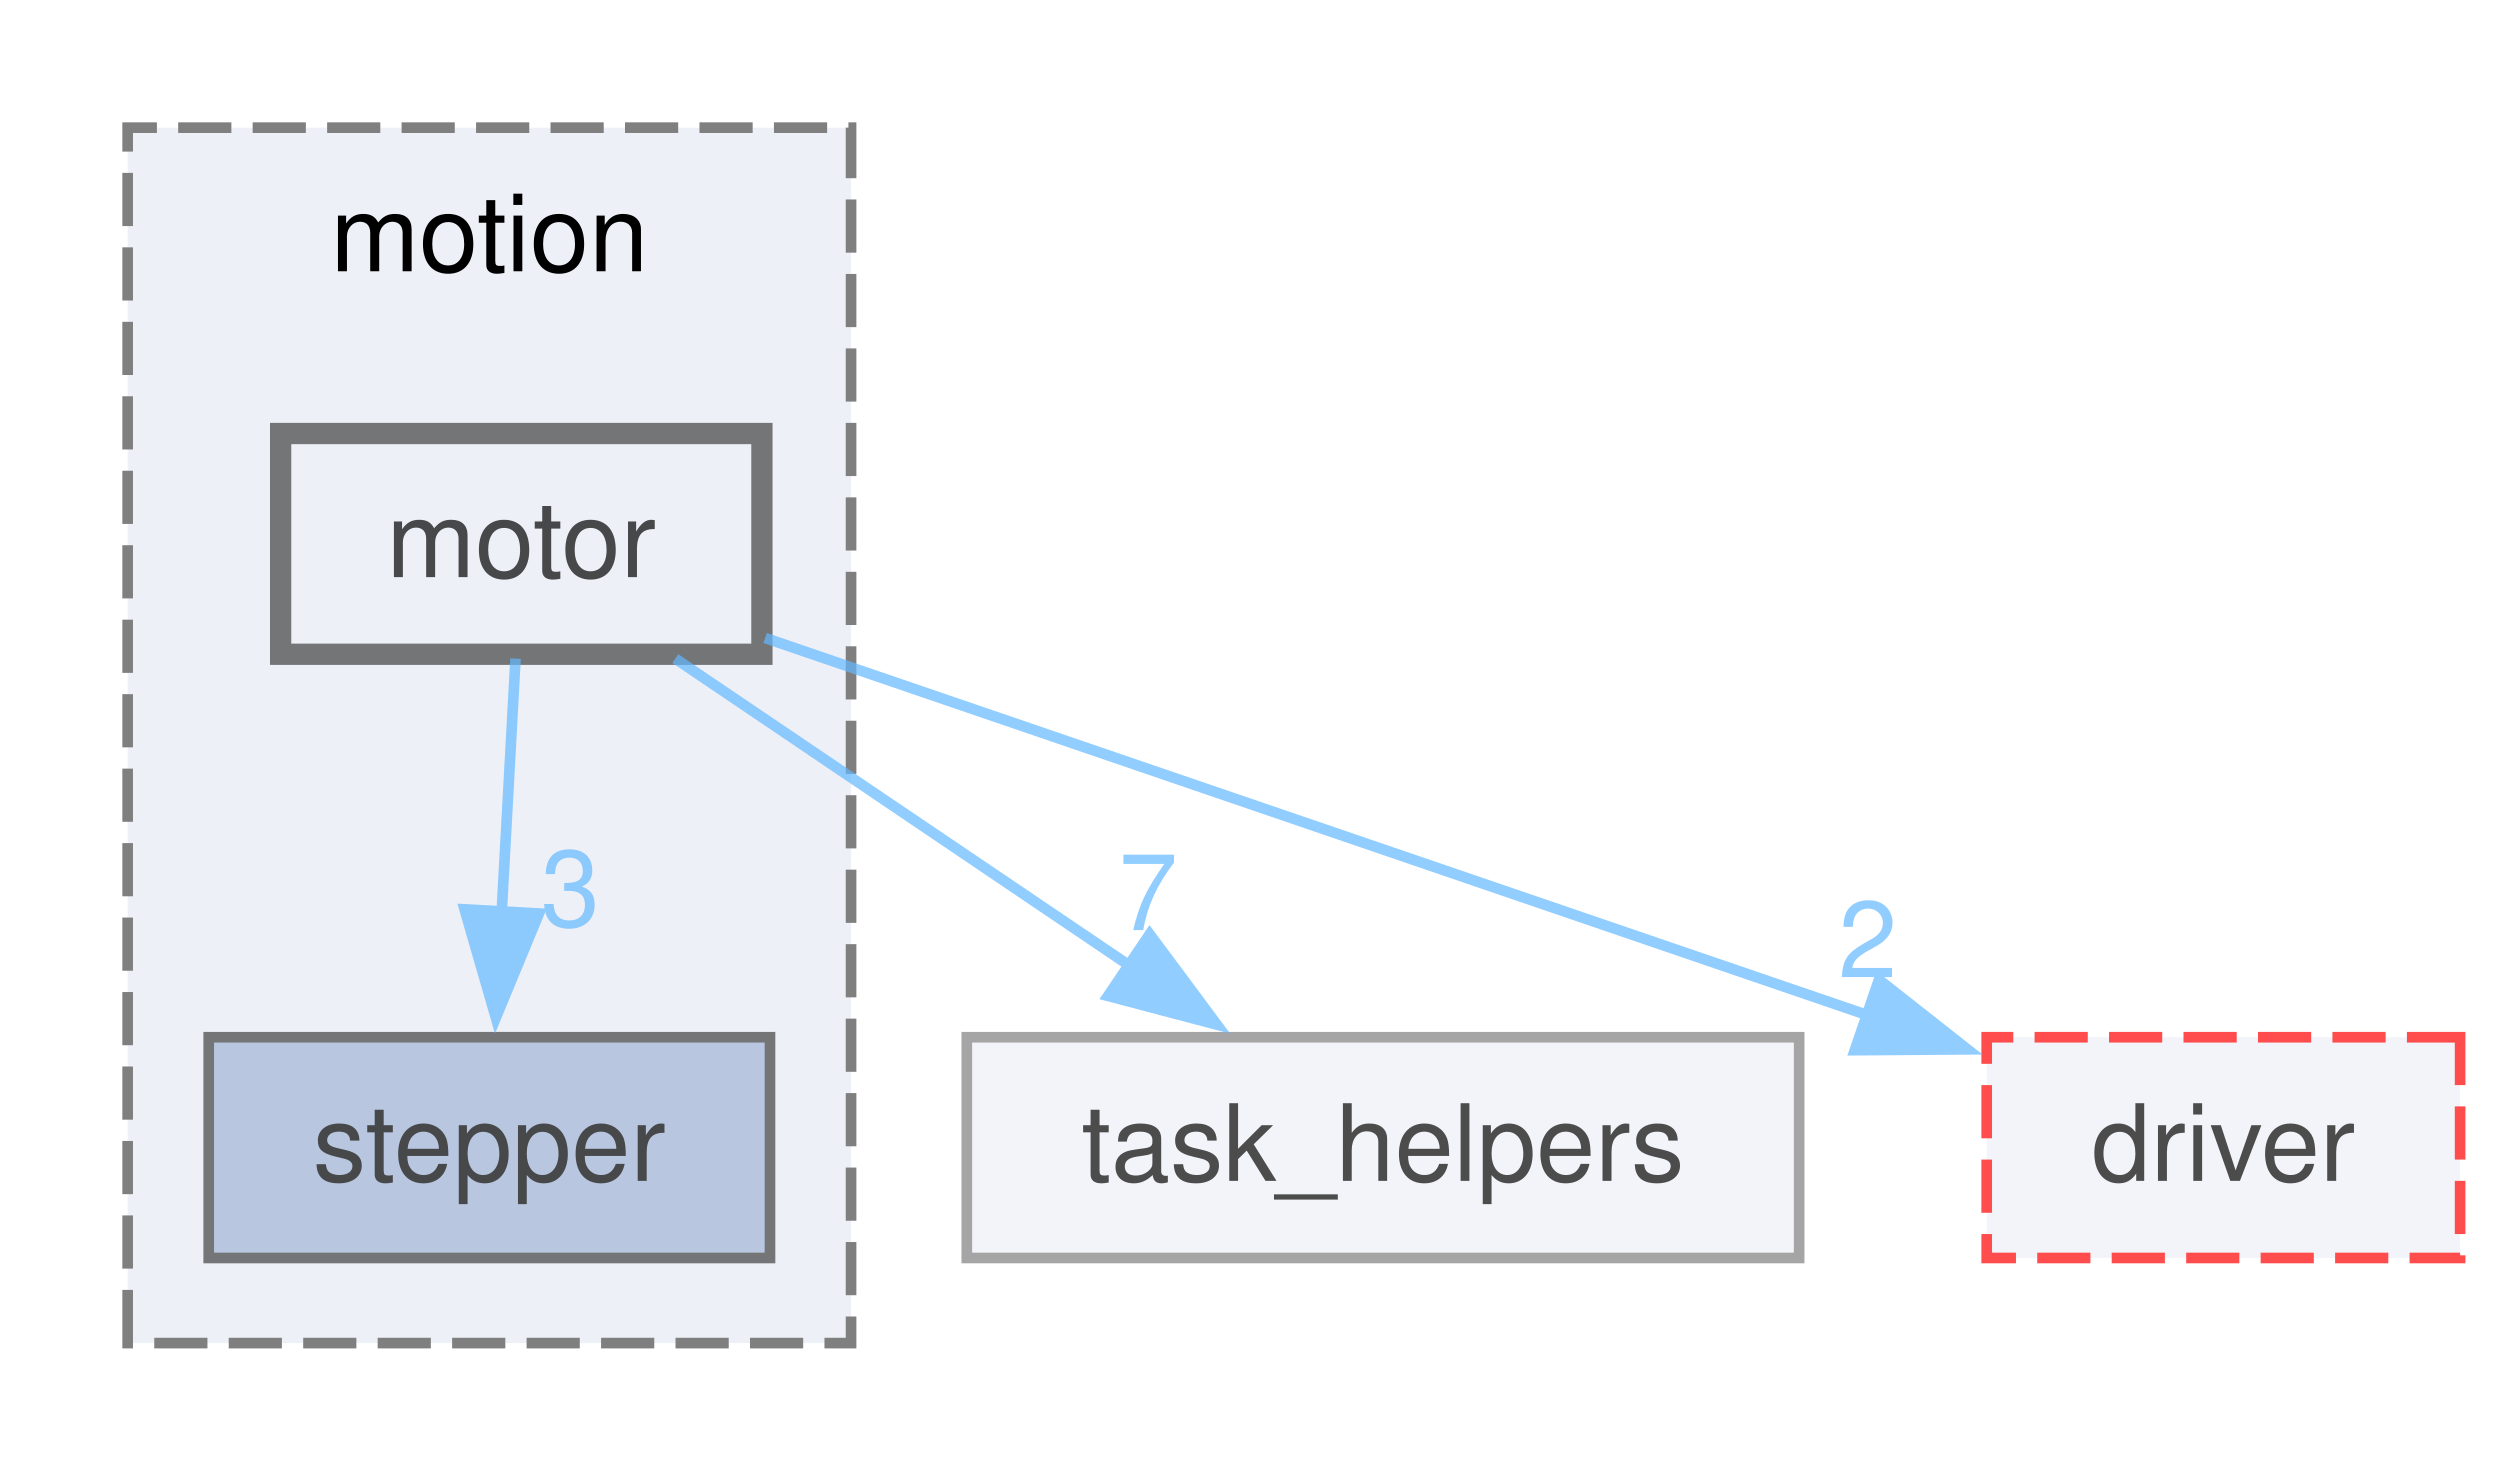
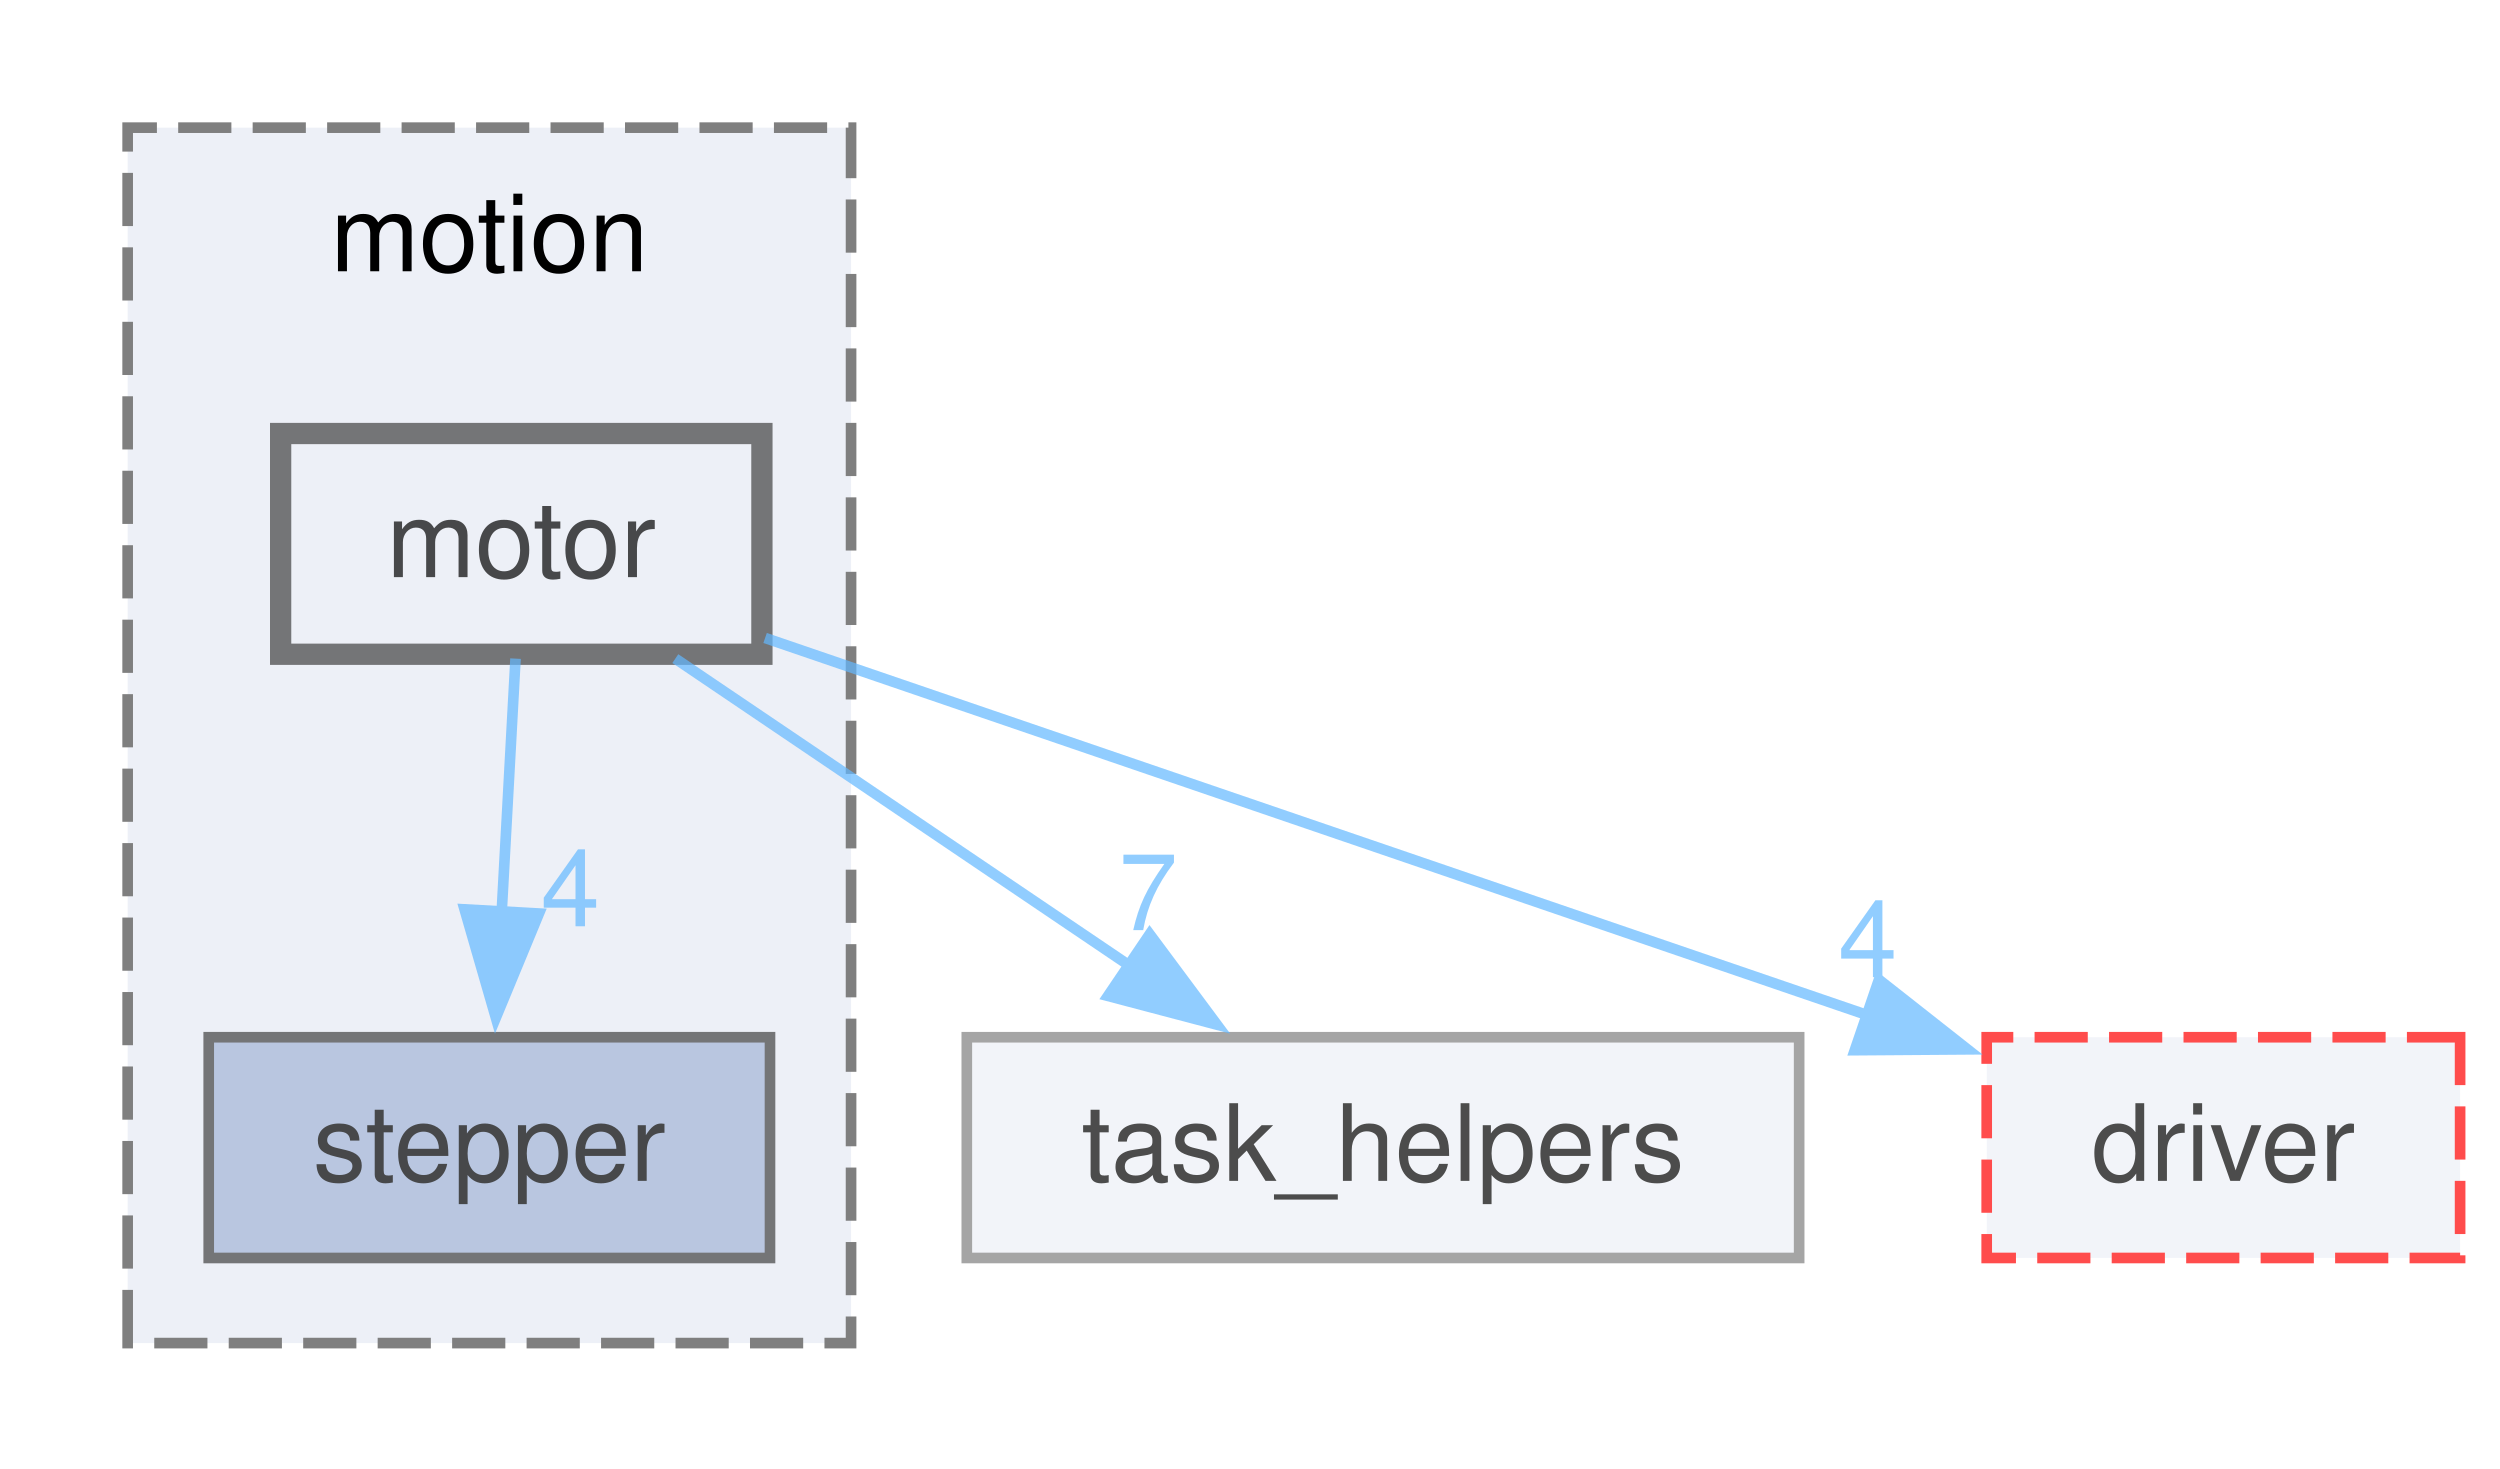
<svg xmlns="http://www.w3.org/2000/svg" xmlns:xlink="http://www.w3.org/1999/xlink" width="235pt" height="138pt" viewBox="0.00 0.00 235.00 138.00">
  <svg id="main" version="1.1" xml:space="preserve">
    <style type="text/css">
.node, .edge {opacity: 0.7;}
.node.selected, .edge.selected {opacity: 1;}
.edge:hover path { stroke: red; }
.edge:hover polygon { stroke: red; fill: red; }
</style>
    <svg id="graph" class="graph">
      <g id="graph0" class="graph" transform="scale(1 1) rotate(0) translate(4 134.25)">
        <g id="clust1" class="cluster">
          <g id="a_clust1">
            <a xlink:href="dir_5a3d89802b01ed76e7fc7a2cae772f73.html" target="_top" xlink:title="motion">
              <polygon fill="#edf0f7" stroke="#7f7f7f" stroke-dasharray="5,2" points="8,-8 8,-122.25 76,-122.25 76,-8 8,-8" />
              <text xml:space="preserve" text-anchor="middle" x="42" y="-108.75" font-family="Helvetica,sans-Serif" font-size="10.00">motion</text>
            </a>
          </g>
        </g>
        <g id="node1" class="node">
          <g id="a_node1">
            <a xlink:href="dir_128d28582ed126cd861229530891efad.html" target="_top" xlink:title="stepper">
              <polygon fill="#a2b4d6" stroke="#404040" points="68.38,-36.75 15.62,-36.75 15.62,-16 68.38,-16 68.38,-36.75" />
              <text xml:space="preserve" text-anchor="middle" x="42" y="-23.25" font-family="Helvetica,sans-Serif" font-size="10.00">stepper</text>
            </a>
          </g>
        </g>
        <g id="node2" class="node">
          <g id="a_node2">
            <a xlink:href="dir_96b085d16f662e42933169fc37827faf.html" target="_top" xlink:title="motor">
              <polygon fill="#edf0f7" stroke="#404040" stroke-width="2" points="67.62,-93.5 22.38,-93.5 22.38,-72.75 67.62,-72.75 67.62,-93.5" />
              <text xml:space="preserve" text-anchor="middle" x="45" y="-80" font-family="Helvetica,sans-Serif" font-size="10.00">motor</text>
            </a>
          </g>
        </g>
        <g id="edge2" class="edge">
          <g id="a_edge2">
            <a xlink:href="dir_000005_000009.html" target="_top">
              <path fill="none" stroke="#63b8ff" d="M44.46,-72.34C44.1,-65.72 43.61,-56.72 43.16,-48.52" />
              <polygon fill="#63b8ff" stroke="#63b8ff" points="46.66,-48.38 42.61,-38.59 39.67,-48.77 46.66,-48.38" />
            </a>
          </g>
          <g id="a_edge2-headlabel">
-             <a xlink:href="dir_000005_000009.html" target="_top" xlink:title="3">
-               <text xml:space="preserve" text-anchor="middle" x="49.61" y="-47.18" font-family="Helvetica,sans-Serif" font-size="10.00" fill="#63b8ff">3</text>
+             <a xlink:href="dir_000005_000009.html" target="_top" xlink:title="4">
+               <text xml:space="preserve" text-anchor="middle" x="49.61" y="-47.18" font-family="Helvetica,sans-Serif" font-size="10.00" fill="#63b8ff">4</text>
            </a>
          </g>
        </g>
        <g id="node3" class="node">
          <g id="a_node3">
            <a xlink:href="dir_063a8e477bb5eba1f14d72f72f0c5d08.html" target="_top" xlink:title="task_helpers">
              <polygon fill="#edf0f7" stroke="#7f7f7f" points="165.12,-36.75 86.88,-36.75 86.88,-16 165.12,-16 165.12,-36.75" />
              <text xml:space="preserve" text-anchor="middle" x="126" y="-23.25" font-family="Helvetica,sans-Serif" font-size="10.00">task_helpers</text>
            </a>
          </g>
        </g>
        <g id="edge1" class="edge">
          <g id="a_edge1">
            <a xlink:href="dir_000005_000010.html" target="_top">
              <path fill="none" stroke="#63b8ff" d="M59.48,-72.34C71.35,-64.32 88.37,-52.81 102.23,-43.44" />
              <polygon fill="#63b8ff" stroke="#63b8ff" points="104.07,-46.43 110.39,-37.93 100.15,-40.63 104.07,-46.43" />
            </a>
          </g>
          <g id="a_edge1-headlabel">
            <a xlink:href="dir_000005_000010.html" target="_top" xlink:title="7">
              <text xml:space="preserve" text-anchor="middle" x="103.93" y="-46.82" font-family="Helvetica,sans-Serif" font-size="10.00" fill="#63b8ff">7</text>
            </a>
          </g>
        </g>
        <g id="node4" class="node">
          <g id="a_node4">
            <a xlink:href="dir_994f02ce98b4f4f84e2e327b8cbd211b.html" target="_top" xlink:title="driver">
              <polygon fill="#edf0f7" stroke="red" stroke-dasharray="5,2" points="227.25,-36.75 182.75,-36.75 182.75,-16 227.25,-16 227.25,-36.75" />
              <text xml:space="preserve" text-anchor="middle" x="205" y="-23.25" font-family="Helvetica,sans-Serif" font-size="10.00">driver</text>
            </a>
          </g>
        </g>
        <g id="edge3" class="edge">
          <g id="a_edge3">
            <a xlink:href="dir_000005_000001.html" target="_top">
              <path fill="none" stroke="#63b8ff" d="M67.92,-74.28C95.09,-64.98 140.58,-49.42 171.64,-38.79" />
              <polygon fill="#63b8ff" stroke="#63b8ff" points="172.62,-42.16 180.94,-35.61 170.35,-35.53 172.62,-42.16" />
            </a>
          </g>
          <g id="a_edge3-headlabel">
-             <a xlink:href="dir_000005_000001.html" target="_top" xlink:title="2">
-               <text xml:space="preserve" text-anchor="middle" x="171.57" y="-42.39" font-family="Helvetica,sans-Serif" font-size="10.00" fill="#63b8ff">2</text>
+             <a xlink:href="dir_000005_000001.html" target="_top" xlink:title="4">
+               <text xml:space="preserve" text-anchor="middle" x="171.57" y="-42.39" font-family="Helvetica,sans-Serif" font-size="10.00" fill="#63b8ff">4</text>
            </a>
          </g>
        </g>
      </g>
    </svg>
  </svg>
  <style type="text/css">

[data-mouse-over-selected='false'] { opacity: 0.7; }
[data-mouse-over-selected='true']  { opacity: 1.0; }

</style>
</svg>
